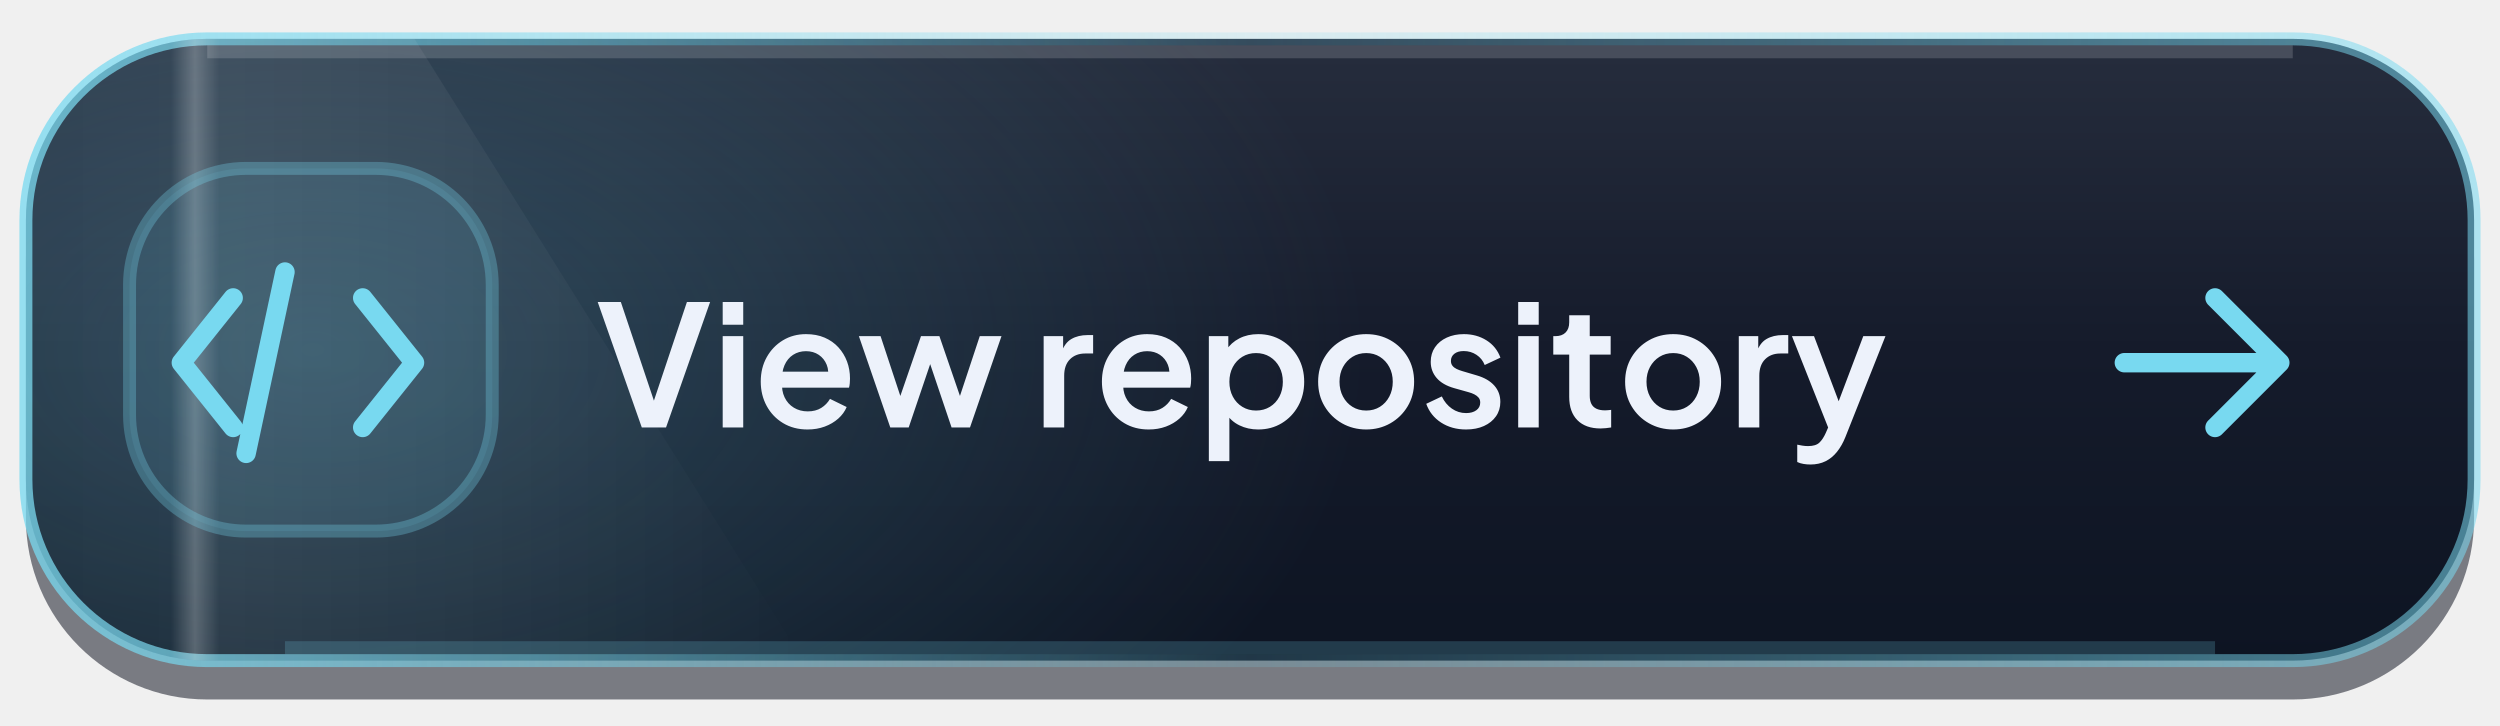
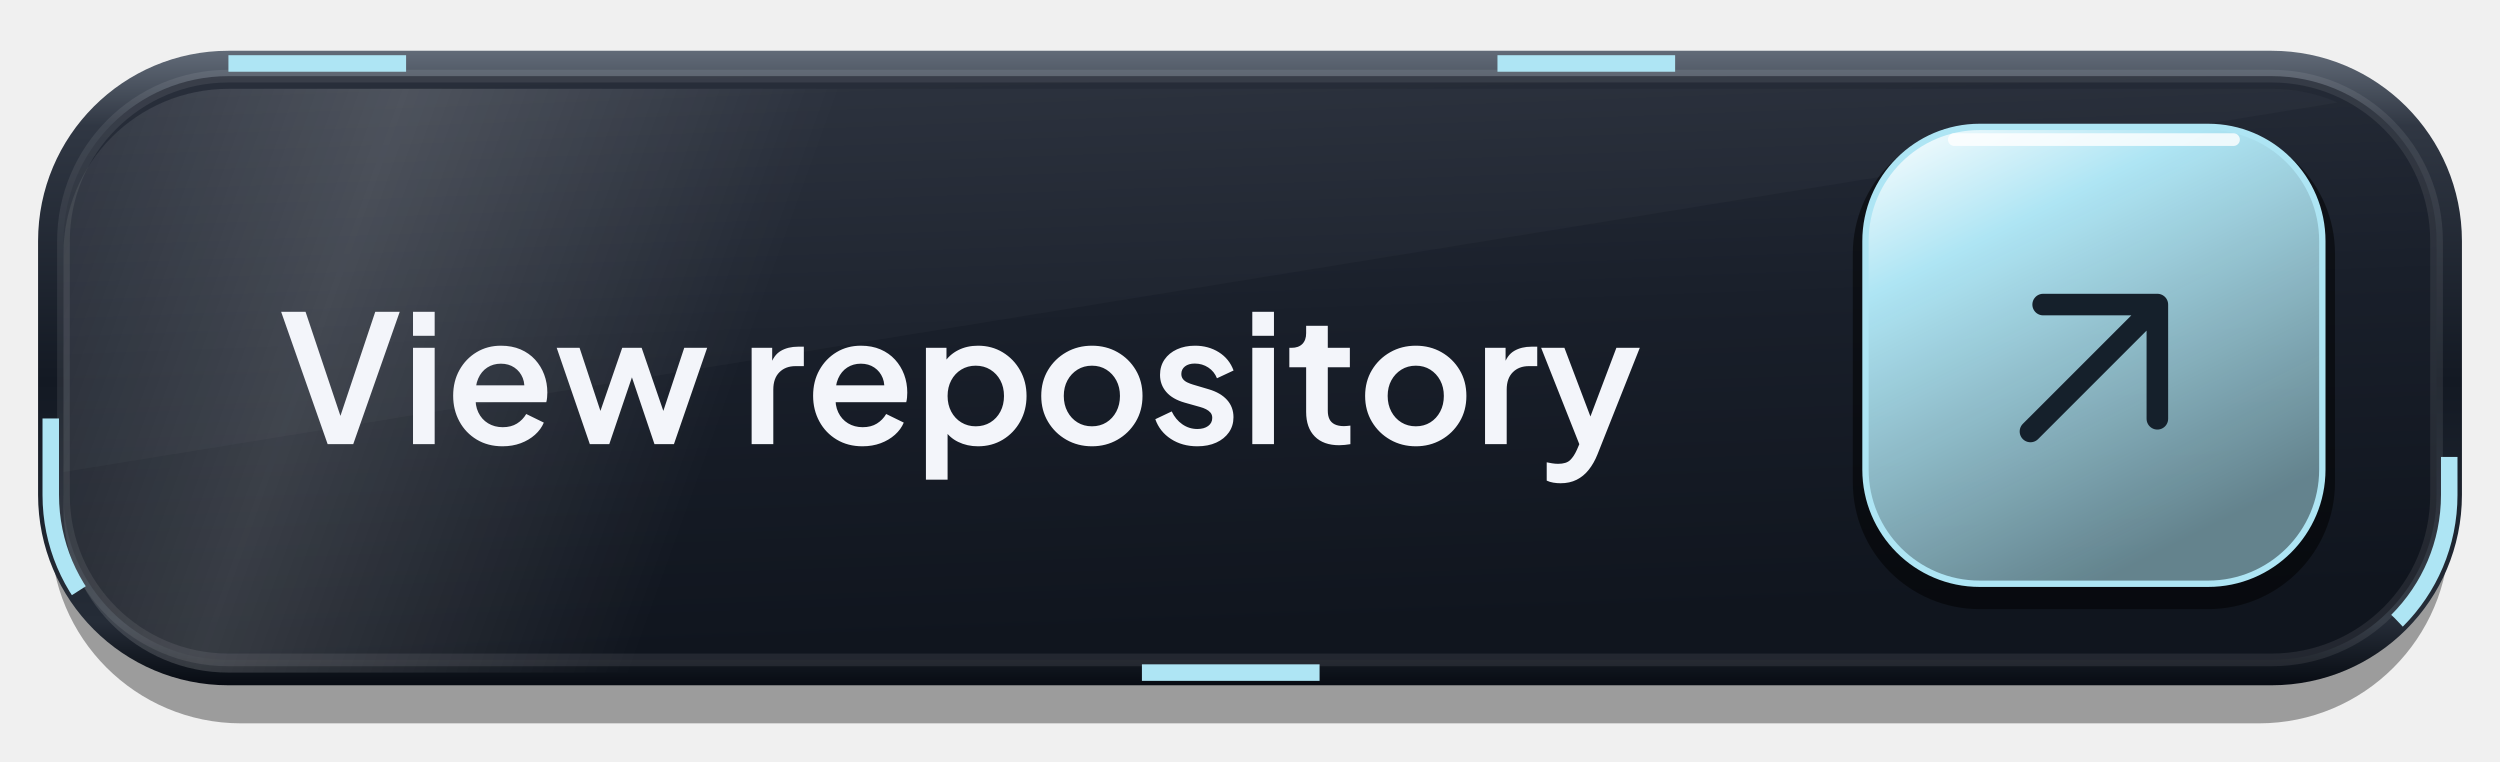
- <svg xmlns="http://www.w3.org/2000/svg" width="193" height="56" viewBox="0 0 193 56" role="img">
+ <svg xmlns="http://www.w3.org/2000/svg" width="197" height="60" viewBox="0 0 197 60" role="img" aria-label="View repository">
  <defs>
-     <linearGradient id="surface" x1="0" y1="0" x2="0" y2="1">
-       <stop stop-color="#262D3D" />
-       <stop offset=".5" stop-color="#151B2B" />
-       <stop offset="1" stop-color="#0D1422" />
+     <linearGradient id="metal" x2="0" y2="1">
+       <stop stop-color="#626B78" />
+       <stop offset=".12" stop-color="#303743" />
+       <stop offset=".52" stop-color="#131923" />
+       <stop offset=".9" stop-color="#252C37" />
+       <stop offset="1" stop-color="#070B12" />
    </linearGradient>
-     <linearGradient id="edge">
-       <stop stop-color="#78D9F0" stop-opacity=".75" />
-       <stop offset=".5" stop-color="#78D9F0" stop-opacity=".18" />
-       <stop offset="1" stop-color="#78D9F0" stop-opacity=".55" />
+     <linearGradient id="face" x2=".15" y2="1">
+       <stop stop-color="#292F3B" />
+       <stop offset=".48" stop-color="#191F2A" />
+       <stop offset="1" stop-color="#10151E" />
    </linearGradient>
-     <radialGradient id="light">
-       <stop stop-color="#78D9F0" stop-opacity=".24" />
-       <stop offset="1" stop-color="#78D9F0" stop-opacity="0" />
-     </radialGradient>
+     <linearGradient id="jewel" x2=".5" y2="1">
+       <stop stop-color="#FFFFFF" />
+       <stop offset=".3" stop-color="#AEE5F4" />
+       <stop offset="1" stop-color="#AEE5F4" stop-opacity=".55" />
+     </linearGradient>
    <linearGradient id="sweep">
      <stop stop-color="white" stop-opacity="0" />
-       <stop offset=".48" stop-color="white" stop-opacity=".03" />
-       <stop offset=".5" stop-color="white" stop-opacity=".28" />
-       <stop offset=".52" stop-color="white" stop-opacity=".08" />
+       <stop offset=".5" stop-color="white" stop-opacity=".16" />
      <stop offset="1" stop-color="white" stop-opacity="0" />
    </linearGradient>
-     <clipPath id="clip">
-       <rect x="2" y="3" width="189" height="48" rx="14" />
+     <linearGradient id="rail">
+       <stop stop-color="#AEE5F4" stop-opacity="0" />
+       <stop offset=".5" stop-color="#AEE5F4" />
+       <stop offset="1" stop-color="#AEE5F4" stop-opacity="0" />
+     </linearGradient>
+     <clipPath id="body">
+       <rect x="5" y="7" width="187" height="46" rx="13" />
+     </clipPath>
+     <clipPath id="arrowClip">
+       <rect x="152" y="18" width="24" height="24" rx="5" />
    </clipPath>
  </defs>
-   <style>@keyframes sweep{0%,12%{transform:translateX(-100px)}65%,100%{transform:translateX(293px)}}@keyframes halo{0%,100%{opacity:.45}40%{opacity:1}}@keyframes arrow{0%,35%,100%{transform:translateX(0);opacity:.7}50%{transform:translateX(3px);opacity:1}}.sweep{animation:sweep 7.2s cubic-bezier(.22,.61,.36,1) infinite}.halo{animation:halo 7.2s ease-in-out infinite}.arrow{animation:arrow 7.2s ease-in-out infinite}@media(prefers-reduced-motion:reduce){*{animation:none!important}}</style>
-   <rect x="2" y="6" width="189" height="48" rx="14" fill="#020714" fill-opacity=".5" />
-   <rect x="2" y="3" width="189" height="48" rx="14" fill="url(#surface)" stroke="url(#edge)" />
-   <g clip-path="url(#clip)">
-     <ellipse class="halo" cx="24" cy="27" rx="82" ry="48" fill="url(#light)" />
-     <g class="sweep">
-       <path d="M-32 3h64l30 48H-2z" fill="url(#sweep)" />
+   <style>
+  @keyframes polish{0%,12%{transform:translateX(-100px)}52%,100%{transform:translateX(297px)}}
+  @keyframes perimeter{0%{stroke-dashoffset:0;opacity:0}15%{opacity:.9}65%{opacity:.9}85%,100%{stroke-dashoffset:-100;opacity:0}}
+  @keyframes depart{0%,48%,100%{transform:translate(0,0);opacity:1}61%{transform:translate(19px,-19px);opacity:0}62%{transform:translate(-19px,19px);opacity:0}76%{transform:translate(0,0);opacity:1}}
+  @keyframes rail{0%,35%,100%{opacity:.3}55%,70%{opacity:1}}
+  .polish{animation:polish 7s cubic-bezier(.4,0,.2,1) infinite}
+  .perimeter{animation:perimeter 7s ease-in-out infinite}
+  .arrow{animation:depart 7s cubic-bezier(.22,1,.36,1) infinite}
+  .rail{animation:rail 7s ease-in-out infinite}
+  @media(prefers-reduced-motion:reduce){*{animation:none!important}.polish,.perimeter{opacity:0}}
+ </style>
+   <rect x="4" y="9" width="189" height="48" rx="15" fill="#000" fill-opacity=".35" />
+   <rect x="3" y="4" width="191" height="50" rx="15" fill="url(#metal)" />
+   <rect x="5" y="6" width="187" height="46" rx="13" fill="url(#face)" stroke="#FFFFFF" stroke-opacity=".08" />
+   <g clip-path="url(#body)">
+     <path d="M0 6H197L0 38Z" fill="white" fill-opacity=".025" />
+     <rect class="polish" x="0" y="-40" width="65" height="160" fill="url(#sweep)" transform="rotate(20)" />
+   </g>
+   <rect class="perimeter" x="4" y="5" width="189" height="48" rx="14" pathLength="100" fill="none" stroke="#AEE5F4" stroke-width="1.3" stroke-dasharray="14 86" />
+   <path class="rail" d="M22 52H175" stroke="url(#rail)" stroke-width="1.3" />
+   <g aria-label="View repository">
+     <path d="M25.819 35.0 22.154 24.57H24.077L27.017 33.341H26.636L29.57 24.57H31.499L27.834 35.0ZM32.545 35.0V27.409H34.252V35.0ZM32.545 26.46V24.57H34.252V26.46ZM39.6 35.168Q38.445 35.168 37.567 34.639Q36.689 34.111 36.2 33.206Q35.709 32.301 35.709 31.185Q35.709 30.042 36.207 29.154Q36.705 28.266 37.555 27.753Q38.404 27.241 39.47 27.241Q40.343 27.241 41.02 27.533Q41.696 27.825 42.166 28.34Q42.636 28.856 42.883 29.519Q43.13 30.182 43.13 30.933Q43.13 31.125 43.111 31.327Q43.093 31.528 43.047 31.692H37.09V30.363H42.078L41.267 30.975Q41.402 30.31 41.193 29.788Q40.984 29.267 40.533 28.962Q40.083 28.658 39.47 28.658Q38.866 28.658 38.398 28.961Q37.93 29.264 37.682 29.831Q37.433 30.399 37.486 31.199Q37.424 31.938 37.69 32.493Q37.955 33.049 38.46 33.356Q38.965 33.663 39.617 33.663Q40.277 33.663 40.736 33.376Q41.196 33.089 41.467 32.623L42.853 33.301Q42.629 33.84 42.154 34.262Q41.679 34.685 41.029 34.927Q40.378 35.168 39.6 35.168ZM46.479 35.0 43.868 27.409H45.67L47.623 33.318L46.993 33.309L49.03 27.409H50.562L52.59 33.309L51.96 33.318L53.918 27.409H55.724L53.105 35.0H51.573L49.514 28.898H50.079L48.01 35.0ZM59.229 35.0V27.409H60.848V29.017L60.708 28.782Q60.965 27.979 61.531 27.649Q62.096 27.319 62.883 27.319H63.342V28.851H62.684Q61.898 28.851 61.417 29.333Q60.936 29.815 60.936 30.695V35.0ZM67.964 35.168Q66.809 35.168 65.931 34.639Q65.053 34.111 64.564 33.206Q64.073 32.301 64.073 31.185Q64.073 30.042 64.571 29.154Q65.069 28.266 65.919 27.753Q66.768 27.241 67.834 27.241Q68.707 27.241 69.384 27.533Q70.06 27.825 70.53 28.34Q71.0 28.856 71.247 29.519Q71.493 30.182 71.493 30.933Q71.493 31.125 71.475 31.327Q71.457 31.528 71.411 31.692H65.454V30.363H70.442L69.631 30.975Q69.766 30.31 69.557 29.788Q69.348 29.267 68.897 28.962Q68.447 28.658 67.834 28.658Q67.23 28.658 66.762 28.961Q66.294 29.264 66.046 29.831Q65.797 30.399 65.85 31.199Q65.788 31.938 66.054 32.493Q66.319 33.049 66.824 33.356Q67.328 33.663 67.981 33.663Q68.641 33.663 69.1 33.376Q69.56 33.089 69.831 32.623L71.217 33.301Q70.993 33.84 70.518 34.262Q70.043 34.685 69.393 34.927Q68.742 35.168 67.964 35.168ZM72.963 37.8V27.409H74.582V28.948L74.406 28.576Q74.81 27.949 75.498 27.595Q76.185 27.241 77.073 27.241Q78.154 27.241 79.018 27.765Q79.881 28.289 80.386 29.184Q80.891 30.079 80.891 31.204Q80.891 32.316 80.391 33.218Q79.89 34.12 79.026 34.644Q78.163 35.168 77.064 35.168Q76.212 35.168 75.505 34.823Q74.797 34.478 74.397 33.824L74.67 33.495V37.8ZM76.885 33.593Q77.536 33.593 78.039 33.285Q78.543 32.977 78.829 32.435Q79.115 31.894 79.115 31.204Q79.115 30.509 78.829 29.975Q78.543 29.44 78.039 29.128Q77.536 28.816 76.885 28.816Q76.252 28.816 75.748 29.123Q75.244 29.431 74.957 29.973Q74.67 30.515 74.67 31.204Q74.67 31.894 74.957 32.435Q75.244 32.977 75.748 33.285Q76.252 33.593 76.885 33.593ZM86.047 35.168Q84.939 35.168 84.031 34.653Q83.124 34.137 82.587 33.239Q82.05 32.342 82.05 31.199Q82.05 30.053 82.584 29.162Q83.119 28.271 84.024 27.756Q84.928 27.241 86.047 27.241Q87.165 27.241 88.065 27.753Q88.966 28.266 89.498 29.157Q90.03 30.047 90.03 31.199Q90.03 32.347 89.49 33.245Q88.95 34.142 88.049 34.655Q87.149 35.168 86.047 35.168ZM86.047 33.593Q86.689 33.593 87.184 33.285Q87.679 32.977 87.966 32.433Q88.253 31.889 88.253 31.199Q88.253 30.509 87.966 29.975Q87.679 29.44 87.184 29.128Q86.689 28.816 86.047 28.816Q85.404 28.816 84.905 29.128Q84.405 29.44 84.115 29.975Q83.826 30.509 83.826 31.199Q83.826 31.889 84.115 32.433Q84.405 32.977 84.905 33.285Q85.404 33.593 86.047 33.593ZM94.349 35.168Q93.157 35.168 92.27 34.591Q91.384 34.015 91.038 33.033L92.331 32.42Q92.635 33.063 93.168 33.434Q93.701 33.805 94.349 33.805Q94.88 33.805 95.203 33.568Q95.525 33.331 95.525 32.93Q95.525 32.678 95.388 32.517Q95.252 32.356 95.036 32.247Q94.821 32.139 94.58 32.074L93.362 31.731Q92.387 31.454 91.899 30.883Q91.41 30.312 91.41 29.542Q91.41 28.849 91.764 28.332Q92.117 27.816 92.744 27.528Q93.37 27.241 94.166 27.241Q95.224 27.241 96.044 27.755Q96.865 28.27 97.205 29.195L95.897 29.808Q95.687 29.274 95.215 28.961Q94.742 28.648 94.151 28.648Q93.661 28.648 93.375 28.873Q93.089 29.099 93.089 29.466Q93.089 29.704 93.215 29.867Q93.341 30.03 93.556 30.133Q93.771 30.236 94.02 30.31L95.248 30.674Q96.184 30.949 96.691 31.513Q97.198 32.078 97.198 32.877Q97.198 33.554 96.837 34.071Q96.477 34.587 95.84 34.877Q95.203 35.168 94.349 35.168ZM98.681 35.0V27.409H100.388V35.0ZM98.681 26.46V24.57H100.388V26.46ZM105.531 35.084Q104.287 35.084 103.605 34.395Q102.924 33.707 102.924 32.457V28.94H101.599V27.409H101.774Q102.32 27.409 102.622 27.107Q102.924 26.805 102.924 26.259V25.672H104.63V27.409H106.369V28.94H104.63V32.37Q104.63 32.757 104.759 33.026Q104.889 33.295 105.175 33.437Q105.461 33.579 105.906 33.579Q106.009 33.579 106.145 33.565Q106.282 33.551 106.411 33.537V35.0Q106.217 35.033 105.972 35.059Q105.727 35.084 105.531 35.084ZM111.569 35.168Q110.461 35.168 109.553 34.653Q108.646 34.137 108.109 33.239Q107.572 32.342 107.572 31.199Q107.572 30.053 108.106 29.162Q108.641 28.271 109.546 27.756Q110.45 27.241 111.569 27.241Q112.687 27.241 113.587 27.753Q114.487 28.266 115.019 29.157Q115.552 30.047 115.552 31.199Q115.552 32.347 115.012 33.245Q114.472 34.142 113.571 34.655Q112.671 35.168 111.569 35.168ZM111.569 33.593Q112.211 33.593 112.706 33.285Q113.201 32.977 113.488 32.433Q113.775 31.889 113.775 31.199Q113.775 30.509 113.488 29.975Q113.201 29.44 112.706 29.128Q112.211 28.816 111.569 28.816Q110.926 28.816 110.427 29.128Q109.927 29.44 109.637 29.975Q109.348 30.509 109.348 31.199Q109.348 31.889 109.637 32.433Q109.927 32.977 110.427 33.285Q110.926 33.593 111.569 33.593ZM117.021 35.0V27.409H118.64V29.017L118.5 28.782Q118.757 27.979 119.323 27.649Q119.888 27.319 120.675 27.319H121.134V28.851H120.476Q119.69 28.851 119.209 29.333Q118.728 29.815 118.728 30.695V35.0ZM122.975 38.08Q122.681 38.08 122.397 38.032Q122.114 37.984 121.881 37.873V36.43Q122.056 36.47 122.304 36.509Q122.551 36.549 122.775 36.549Q123.418 36.549 123.72 36.262Q124.023 35.975 124.26 35.443L124.762 34.279L124.734 35.719L121.442 27.409H123.276L125.644 33.66H125.008L127.371 27.409H129.215L125.882 35.803Q125.605 36.498 125.197 37.014Q124.788 37.531 124.239 37.805Q123.691 38.08 122.975 38.08Z" fill="#F3F5FA" />
+   </g>
+   <rect x="146" y="10" width="38" height="38" rx="10" fill="#000" fill-opacity=".5" />
+   <rect x="147" y="10" width="36" height="36" rx="9" fill="url(#jewel)" stroke="#AEE5F4" stroke-width=".5" />
+   <path d="M154 11h22" stroke="white" stroke-opacity=".8" stroke-linecap="round" />
+   <g clip-path="url(#arrowClip)">
+     <g transform="translate(165,29)">
+       <g class="arrow">
+         <path d="M-5 5 5-5M-4-5h9v9" fill="none" stroke="#15202B" stroke-width="1.7" stroke-linecap="round" stroke-linejoin="round" />
+       </g>
    </g>
-     <path d="M16 4H177" stroke="white" stroke-opacity=".16" />
-     <path d="M22 50H171" stroke="#78D9F0" stroke-opacity=".2" />
  </g>
-   <rect x="10" y="13" width="28" height="28" rx="9" fill="#78D9F0" fill-opacity=".1" stroke="#78D9F0" stroke-opacity=".3" />
-   <path d="M18 23l-4 5 4 5m10-10 4 5-4 5m-6-12-3 14" fill="none" stroke="#78D9F0" stroke-width="1.5" stroke-linejoin="round" stroke-linecap="round" />
-   <g aria-label="View repository">
-     <path d="M49.546 33.0 46.143 23.315H47.929L50.659 31.459H50.305L53.03 23.315H54.82L51.418 33.0ZM55.792 33.0V25.951H57.377V33.0ZM55.792 25.07V23.315H57.377V25.07ZM62.343 33.156Q61.27 33.156 60.455 32.665Q59.64 32.175 59.185 31.334Q58.73 30.494 58.73 29.457Q58.73 28.396 59.193 27.572Q59.655 26.747 60.444 26.271Q61.233 25.795 62.222 25.795Q63.033 25.795 63.661 26.066Q64.289 26.337 64.726 26.816Q65.162 27.295 65.391 27.91Q65.62 28.526 65.62 29.224Q65.62 29.402 65.603 29.589Q65.586 29.776 65.544 29.929H60.012V28.694H64.644L63.891 29.262Q64.016 28.645 63.822 28.161Q63.628 27.677 63.21 27.394Q62.791 27.111 62.222 27.111Q61.662 27.111 61.227 27.392Q60.792 27.673 60.562 28.201Q60.331 28.728 60.38 29.471Q60.323 30.156 60.569 30.672Q60.815 31.188 61.284 31.473Q61.753 31.759 62.359 31.759Q62.971 31.759 63.398 31.492Q63.825 31.226 64.076 30.793L65.363 31.422Q65.155 31.923 64.714 32.315Q64.273 32.708 63.669 32.932Q63.066 33.156 62.343 33.156ZM68.73 33.0 66.306 25.951H67.98L69.793 31.438L69.208 31.43L71.1 25.951H72.522L74.405 31.43L73.82 31.438L75.638 25.951H77.315L74.883 33.0H73.461L71.548 27.334H72.073L70.152 33.0ZM80.57 33.0V25.951H82.073V27.444L81.943 27.226Q82.182 26.48 82.707 26.174Q83.232 25.868 83.963 25.868H84.389V27.29H83.778Q83.048 27.29 82.601 27.737Q82.155 28.185 82.155 29.003V33.0ZM88.681 33.156Q87.608 33.156 86.793 32.665Q85.978 32.175 85.523 31.334Q85.068 30.494 85.068 29.457Q85.068 28.396 85.531 27.572Q85.993 26.747 86.782 26.271Q87.571 25.795 88.56 25.795Q89.371 25.795 89.999 26.066Q90.627 26.337 91.064 26.816Q91.5 27.295 91.729 27.91Q91.958 28.526 91.958 29.224Q91.958 29.402 91.941 29.589Q91.924 29.776 91.882 29.929H86.35V28.694H90.982L90.229 29.262Q90.354 28.645 90.16 28.161Q89.966 27.677 89.548 27.394Q89.129 27.111 88.56 27.111Q88 27.111 87.565 27.392Q87.13 27.673 86.9 28.201Q86.669 28.728 86.718 29.471Q86.661 30.156 86.907 30.672Q87.153 31.188 87.622 31.473Q88.091 31.759 88.697 31.759Q89.309 31.759 89.736 31.492Q90.163 31.226 90.414 30.793L91.701 31.422Q91.493 31.923 91.052 32.315Q90.611 32.708 90.007 32.932Q89.404 33.156 88.681 33.156ZM93.323 35.6V25.951H94.826V27.381L94.662 27.035Q95.038 26.453 95.676 26.124Q96.315 25.795 97.139 25.795Q98.143 25.795 98.945 26.281Q99.747 26.768 100.216 27.599Q100.684 28.431 100.684 29.475Q100.684 30.507 100.22 31.345Q99.755 32.183 98.953 32.669Q98.151 33.156 97.131 33.156Q96.339 33.156 95.683 32.836Q95.026 32.516 94.654 31.908L94.908 31.602V35.6ZM96.965 31.694Q97.569 31.694 98.037 31.407Q98.504 31.122 98.769 30.619Q99.035 30.116 99.035 29.475Q99.035 28.83 98.769 28.334Q98.504 27.837 98.037 27.547Q97.569 27.257 96.965 27.257Q96.377 27.257 95.909 27.543Q95.441 27.829 95.174 28.332Q94.908 28.835 94.908 29.475Q94.908 30.116 95.174 30.619Q95.441 31.122 95.909 31.407Q96.377 31.694 96.965 31.694ZM105.472 33.156Q104.443 33.156 103.601 32.677Q102.758 32.199 102.259 31.365Q101.76 30.532 101.76 29.471Q101.76 28.406 102.257 27.579Q102.753 26.752 103.593 26.273Q104.433 25.795 105.472 25.795Q106.51 25.795 107.346 26.271Q108.182 26.747 108.676 27.574Q109.17 28.401 109.17 29.471Q109.17 30.537 108.669 31.37Q108.168 32.204 107.332 32.68Q106.495 33.156 105.472 33.156ZM105.472 31.694Q106.068 31.694 106.528 31.407Q106.988 31.122 107.254 30.616Q107.521 30.111 107.521 29.471Q107.521 28.83 107.254 28.334Q106.988 27.837 106.528 27.547Q106.068 27.257 105.472 27.257Q104.875 27.257 104.411 27.547Q103.947 27.837 103.679 28.334Q103.41 28.83 103.41 29.471Q103.41 30.111 103.679 30.616Q103.947 31.122 104.411 31.407Q104.875 31.694 105.472 31.694ZM113.181 33.156Q112.074 33.156 111.251 32.621Q110.428 32.085 110.106 31.174L111.307 30.605Q111.59 31.201 112.085 31.546Q112.579 31.89 113.181 31.89Q113.675 31.89 113.974 31.67Q114.273 31.45 114.273 31.078Q114.273 30.844 114.146 30.694Q114.019 30.545 113.819 30.444Q113.619 30.343 113.395 30.283L112.264 29.965Q111.359 29.708 110.906 29.177Q110.452 28.647 110.452 27.932Q110.452 27.288 110.781 26.809Q111.109 26.329 111.691 26.062Q112.272 25.795 113.012 25.795Q113.993 25.795 114.755 26.273Q115.517 26.75 115.833 27.61L114.619 28.179Q114.424 27.683 113.985 27.392Q113.546 27.101 112.997 27.101Q112.542 27.101 112.276 27.311Q112.011 27.52 112.011 27.862Q112.011 28.083 112.128 28.234Q112.245 28.385 112.445 28.481Q112.644 28.577 112.875 28.645L114.016 28.983Q114.885 29.238 115.356 29.762Q115.826 30.286 115.826 31.029Q115.826 31.658 115.491 32.137Q115.157 32.617 114.565 32.886Q113.974 33.156 113.181 33.156ZM117.204 33.0V25.951H118.789V33.0ZM117.204 25.07V23.315H118.789V25.07ZM123.564 33.078Q122.409 33.078 121.776 32.439Q121.143 31.799 121.143 30.639V27.373H119.913V25.951H120.076Q120.583 25.951 120.863 25.67Q121.143 25.39 121.143 24.883V24.339H122.728V25.951H124.343V27.373H122.728V30.558Q122.728 30.917 122.848 31.167Q122.968 31.417 123.234 31.549Q123.499 31.68 123.912 31.68Q124.008 31.68 124.135 31.667Q124.262 31.654 124.382 31.642V33.0Q124.201 33.031 123.974 33.054Q123.746 33.078 123.564 33.078ZM129.171 33.156Q128.142 33.156 127.3 32.677Q126.457 32.199 125.958 31.365Q125.459 30.532 125.459 29.471Q125.459 28.406 125.956 27.579Q126.452 26.752 127.292 26.273Q128.132 25.795 129.171 25.795Q130.209 25.795 131.045 26.271Q131.881 26.747 132.375 27.574Q132.869 28.401 132.869 29.471Q132.869 30.537 132.368 31.37Q131.867 32.204 131.031 32.68Q130.195 33.156 129.171 33.156ZM129.171 31.694Q129.767 31.694 130.227 31.407Q130.687 31.122 130.953 30.616Q131.22 30.111 131.22 29.471Q131.22 28.83 130.953 28.334Q130.687 27.837 130.227 27.547Q129.767 27.257 129.171 27.257Q128.574 27.257 128.11 27.547Q127.647 27.837 127.378 28.334Q127.109 28.83 127.109 29.471Q127.109 30.111 127.378 30.616Q127.647 31.122 128.11 31.407Q128.574 31.694 129.171 31.694ZM134.234 33.0V25.951H135.737V27.444L135.607 27.226Q135.846 26.48 136.371 26.174Q136.896 25.868 137.627 25.868H138.053V27.29H137.442Q136.712 27.29 136.266 27.737Q135.819 28.185 135.819 29.003V33.0ZM139.762 35.86Q139.489 35.86 139.226 35.815Q138.963 35.771 138.747 35.668V34.328Q138.909 34.365 139.139 34.402Q139.369 34.438 139.577 34.438Q140.174 34.438 140.455 34.172Q140.736 33.905 140.955 33.411L141.422 32.331L141.396 33.668L138.339 25.951H140.042L142.241 31.755H141.651L143.845 25.951H145.557L142.462 33.746Q142.205 34.391 141.825 34.87Q141.446 35.35 140.937 35.605Q140.427 35.86 139.762 35.86Z" fill="#EDF2FB" />
-   </g>
-   <path class="arrow" d="M164 28h12m-5-5 5 5-5 5" fill="none" stroke="#78D9F0" stroke-width="1.5" stroke-linecap="round" stroke-linejoin="round" />
</svg>
